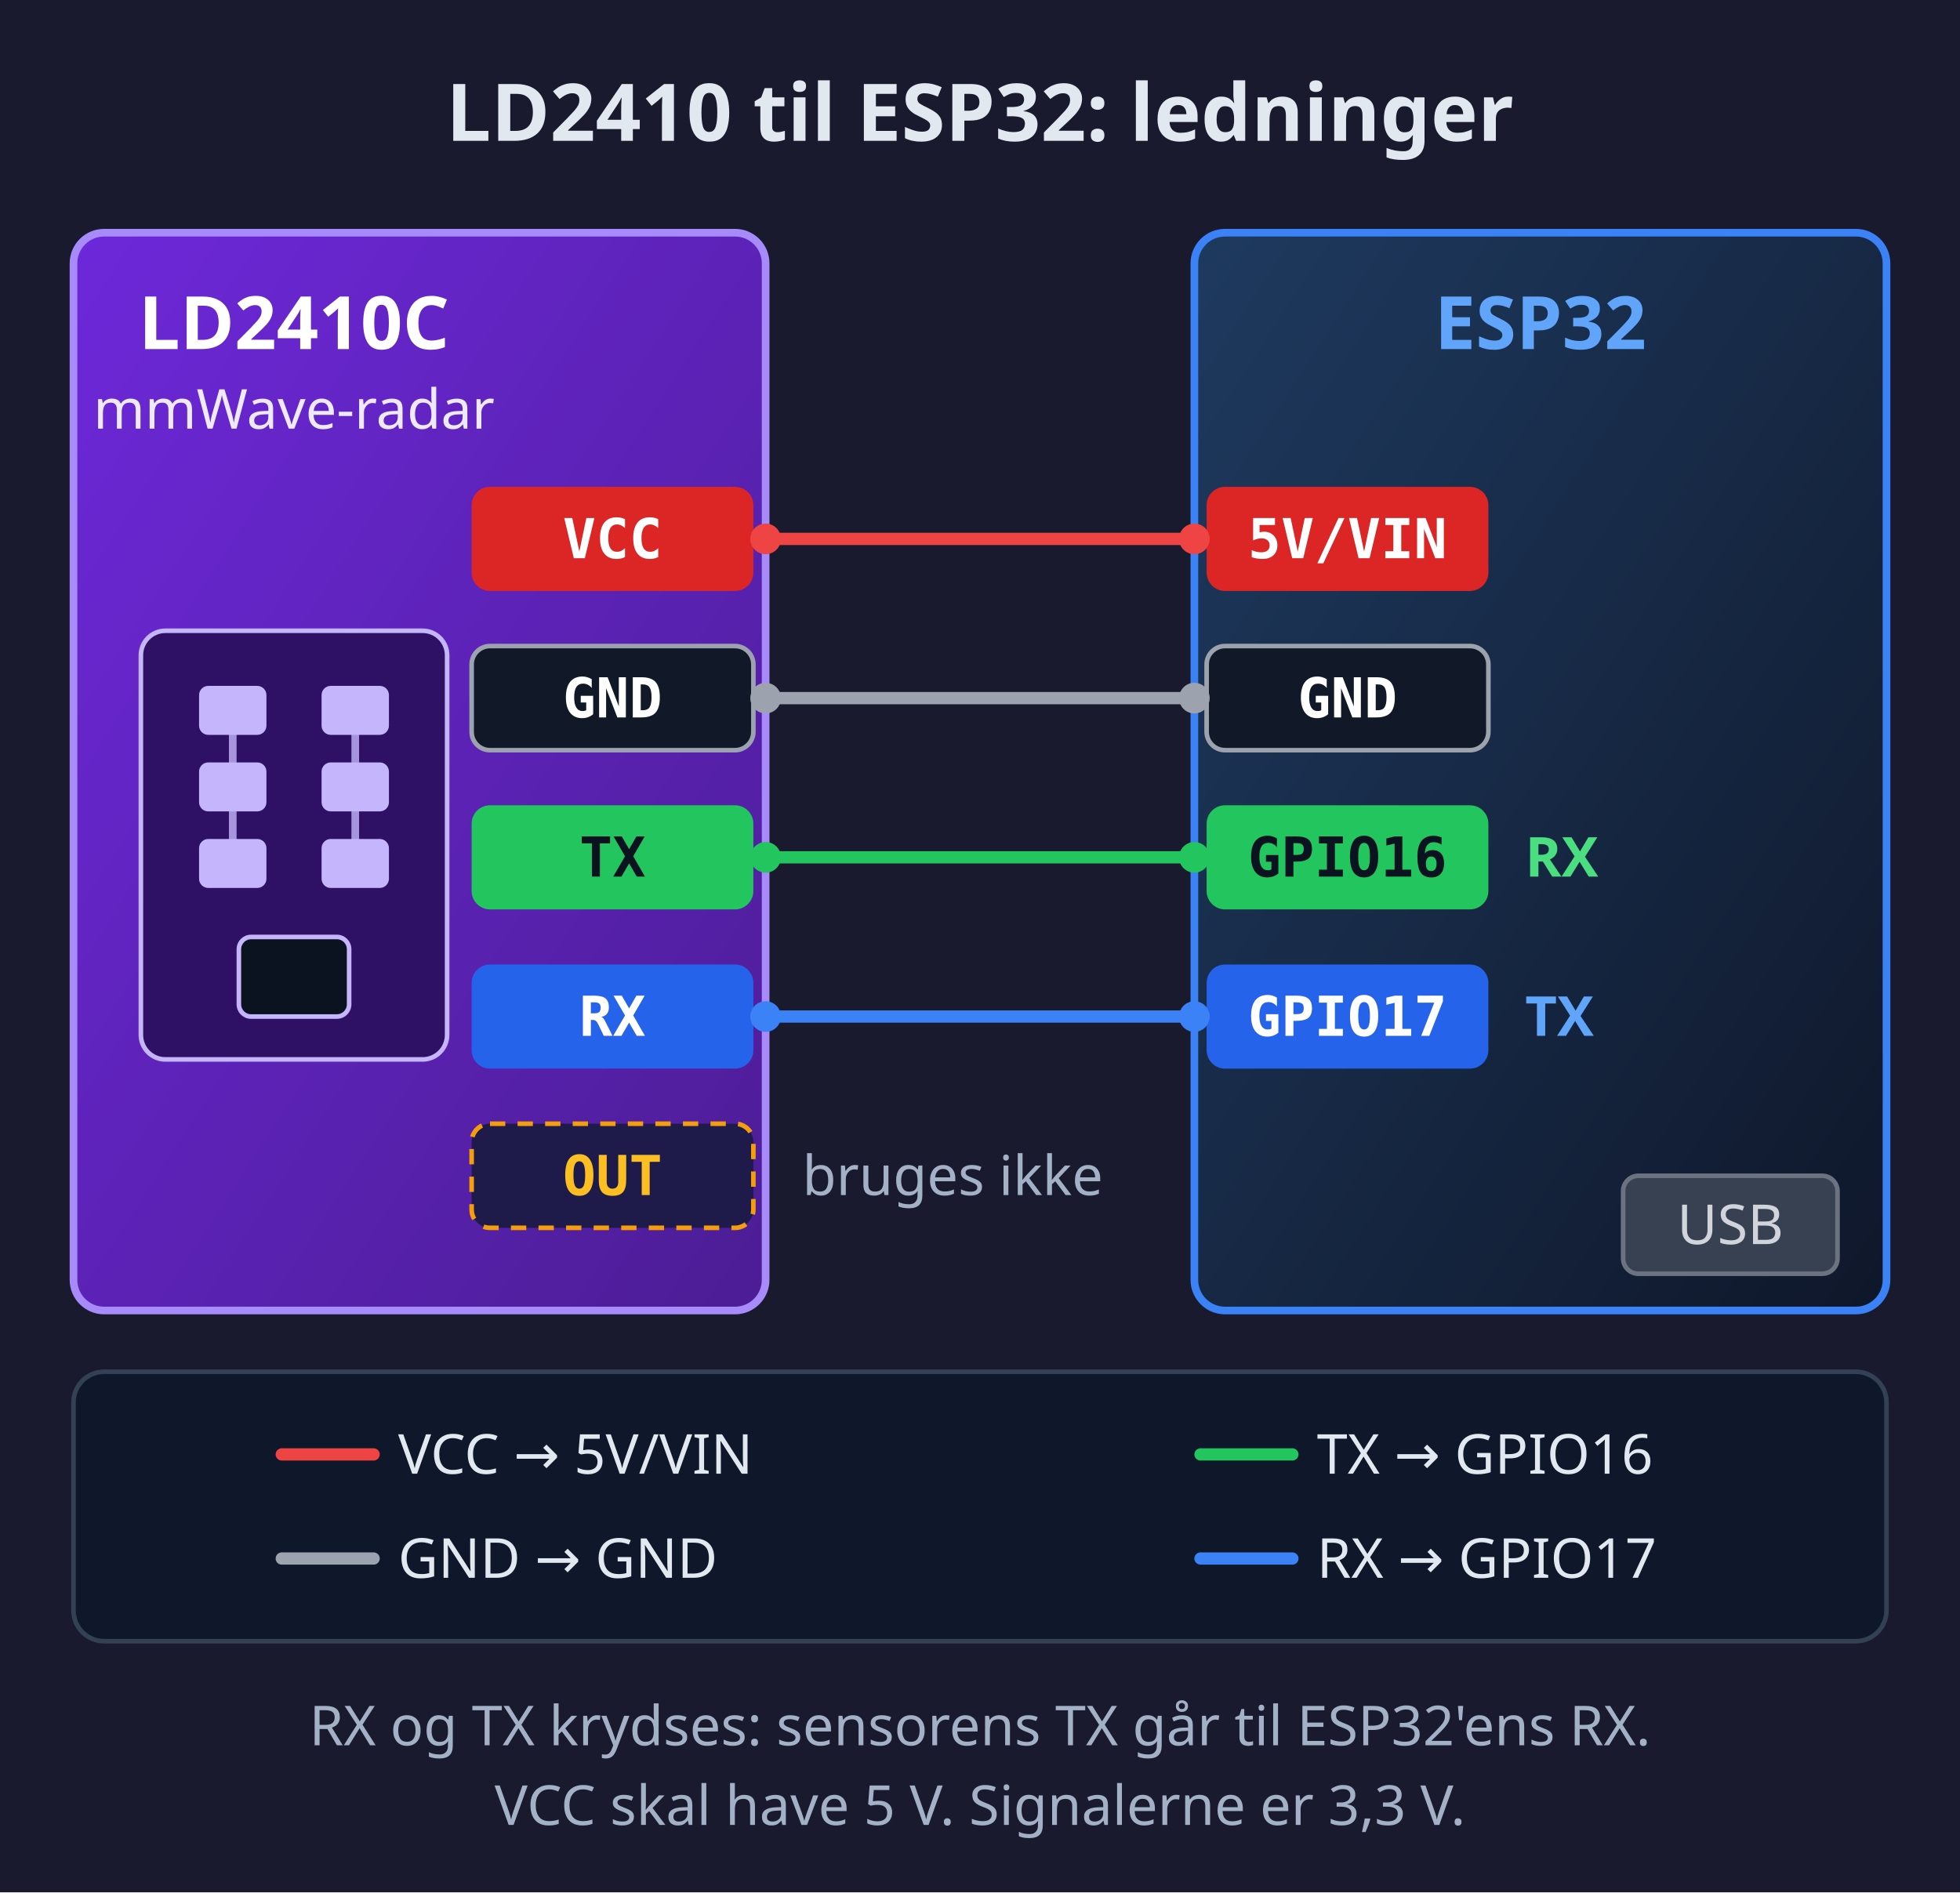
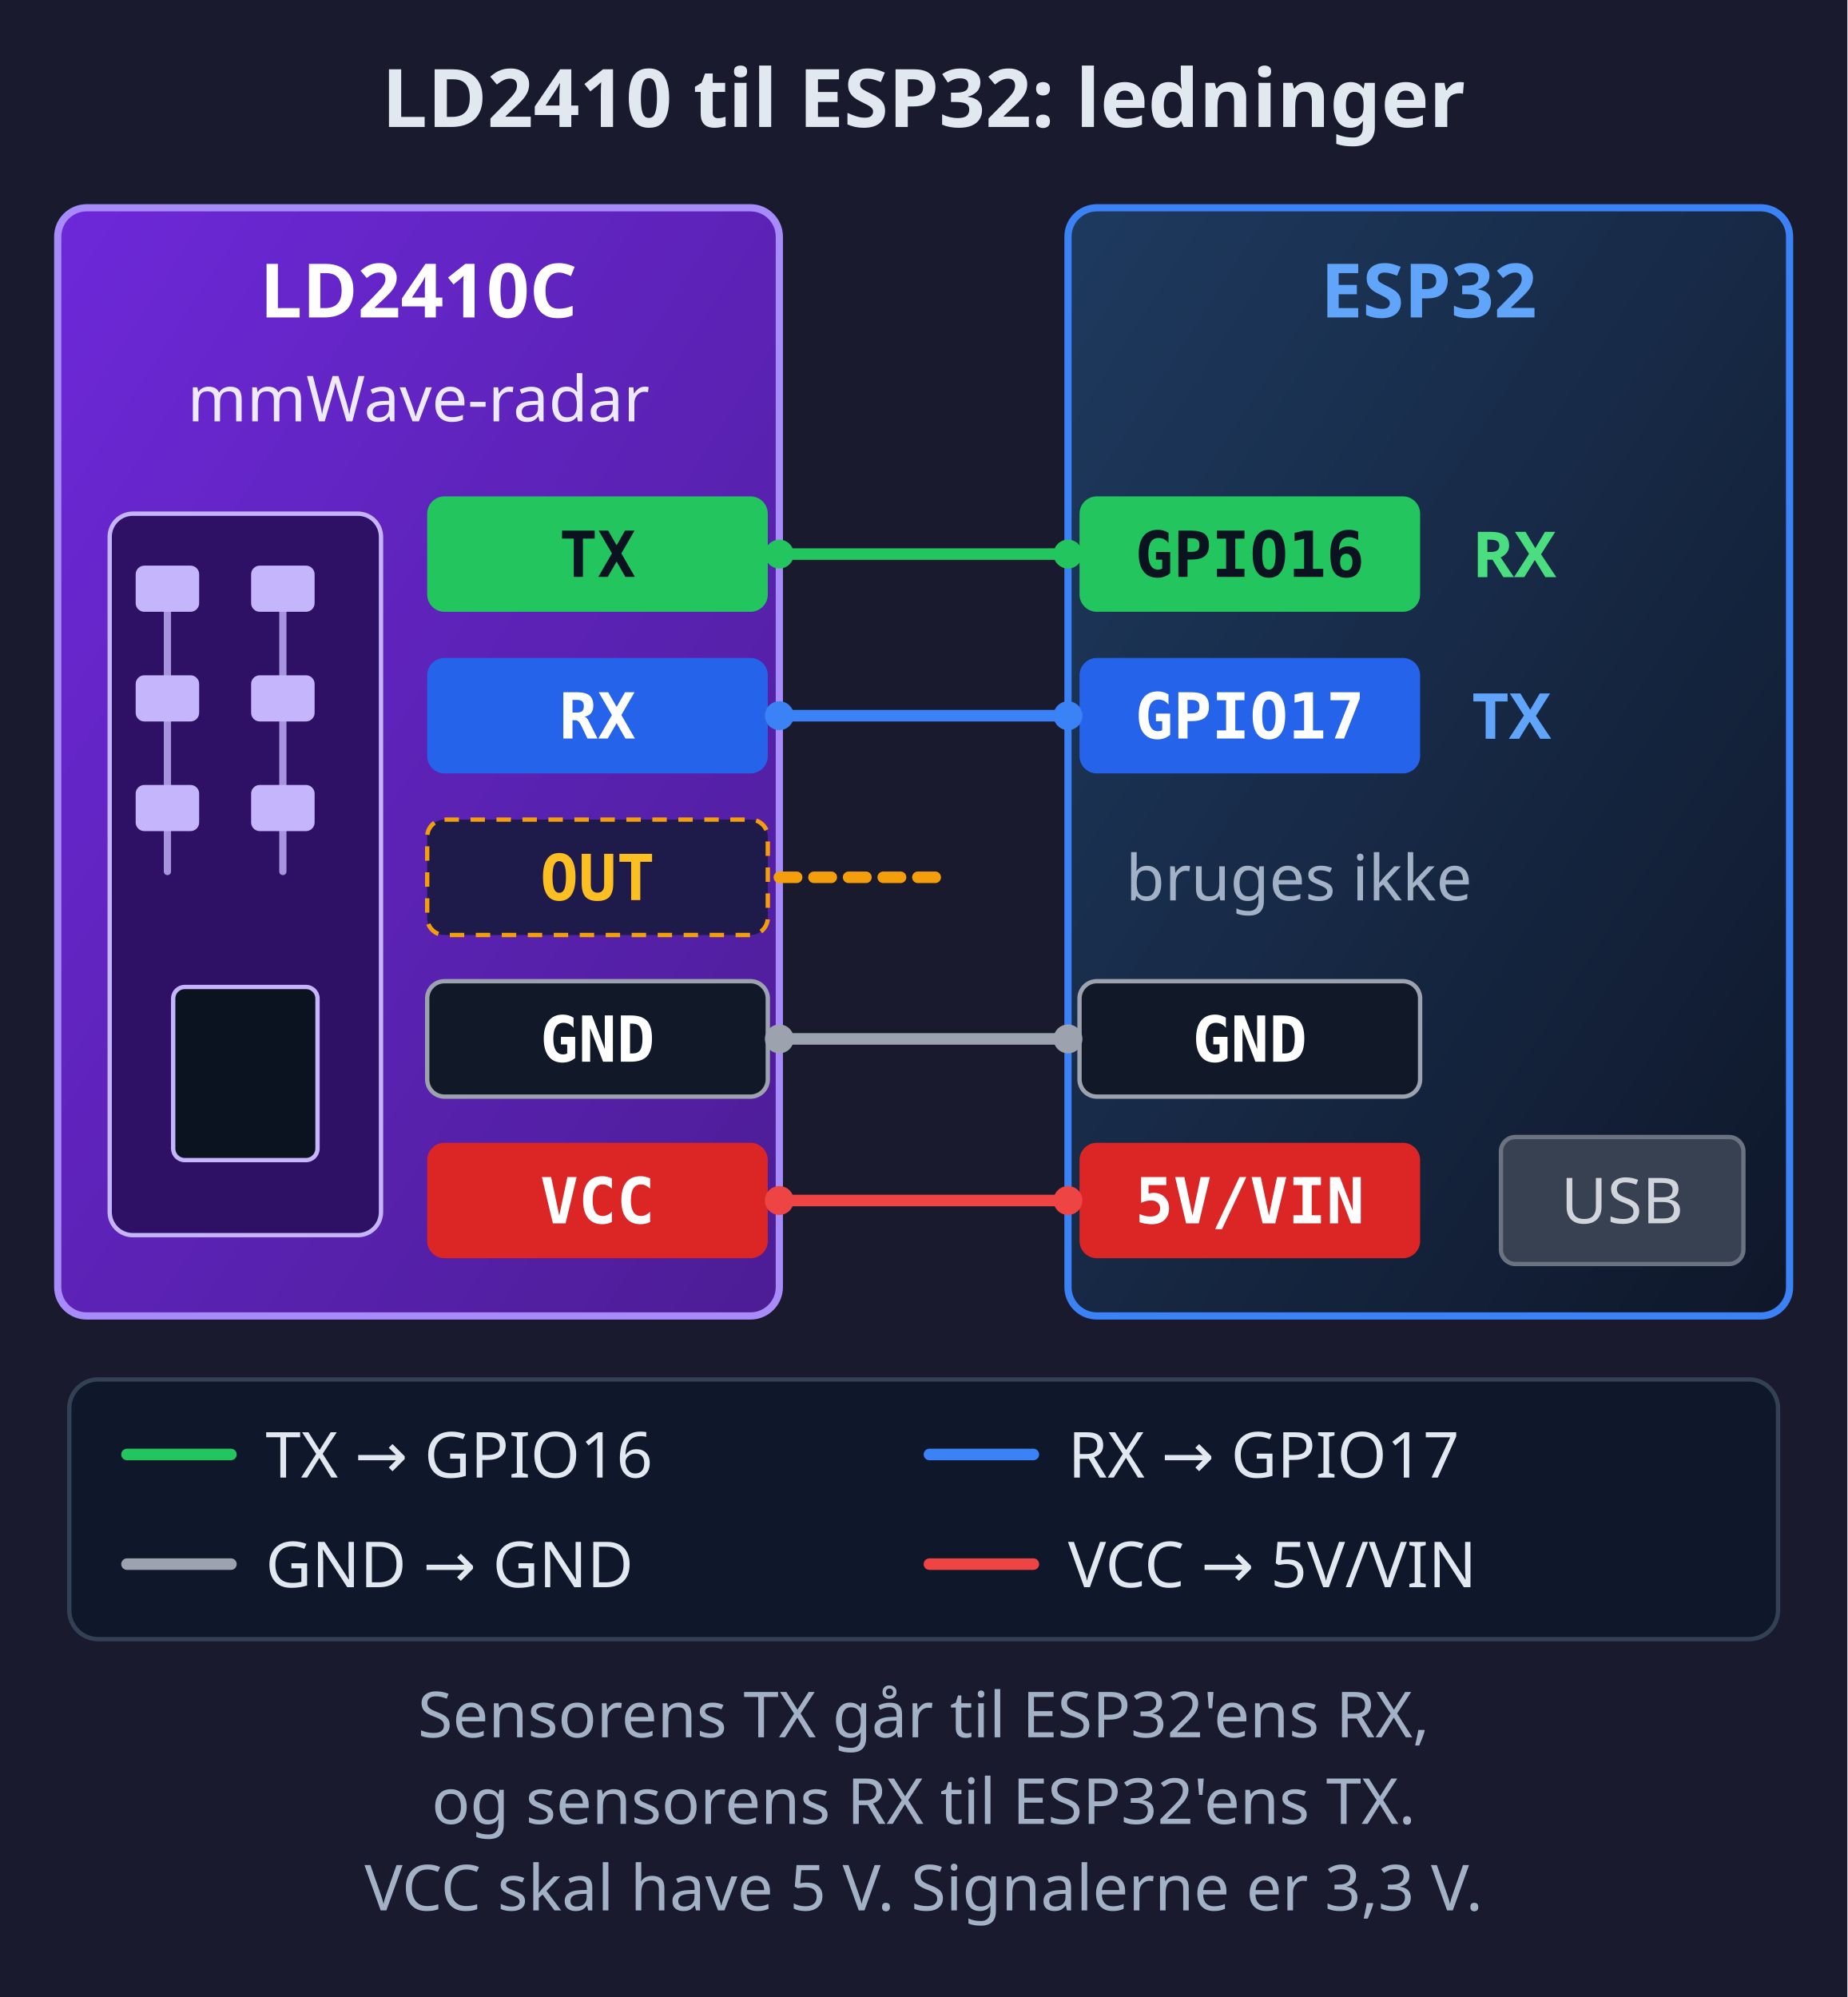
- <svg xmlns="http://www.w3.org/2000/svg" viewBox="0 0 640 618" role="img" lang="da" font-family="system-ui, sans-serif">
+ <svg xmlns="http://www.w3.org/2000/svg" viewBox="0 0 640 692" role="img" lang="da" font-family="system-ui, sans-serif">
  <defs>
    <linearGradient id="sensor" x1="0" y1="0" x2="1" y2="1">
      <stop offset="0" stop-color="#6d28d9" />
      <stop offset="1" stop-color="#4c1d95" />
    </linearGradient>
    <linearGradient id="esp" x1="0" y1="0" x2="1" y2="1">
      <stop offset="0" stop-color="#1e3a5f" />
      <stop offset="1" stop-color="#0f172a" />
    </linearGradient>
  </defs>
-   <rect x="0" y="0" width="640" height="618" fill="#1a1a2e" />
-   <text x="320" y="46" font-size="26" fill="#e2e8f0" text-anchor="middle" font-weight="700">LD2410 til ESP32: ledninger</text>
-   <rect x="24" y="76" width="226" height="352" rx="10" fill="url(#sensor)" stroke="#a78bfa" stroke-width="2.5" />
-   <text x="96" y="114" font-size="24" fill="#ffffff" text-anchor="middle" font-weight="700">LD2410C</text>
-   <text x="96" y="140" font-size="18" fill="#ede9fe" text-anchor="middle">mmWave-radar</text>
-   <rect x="46" y="206" width="100" height="140" rx="8" fill="#2e1065" stroke="#c4b5fd" stroke-width="1.5" />
-   <path d="M76 232L76 282" fill="none" stroke="#c4b5fd" stroke-width="2.5" stroke-linecap="round" stroke-linejoin="round" opacity="0.8" />
-   <rect x="65" y="224" width="22" height="16" rx="3" fill="#c4b5fd" />
-   <rect x="65" y="249" width="22" height="16" rx="3" fill="#c4b5fd" />
-   <rect x="65" y="274" width="22" height="16" rx="3" fill="#c4b5fd" />
-   <path d="M116 232L116 282" fill="none" stroke="#c4b5fd" stroke-width="2.5" stroke-linecap="round" stroke-linejoin="round" opacity="0.8" />
-   <rect x="105" y="224" width="22" height="16" rx="3" fill="#c4b5fd" />
-   <rect x="105" y="249" width="22" height="16" rx="3" fill="#c4b5fd" />
-   <rect x="105" y="274" width="22" height="16" rx="3" fill="#c4b5fd" />
-   <rect x="78" y="306" width="36" height="26" rx="4" fill="#0b1220" stroke="#c4b5fd" stroke-width="1.5" />
-   <rect x="390" y="76" width="226" height="352" rx="10" fill="url(#esp)" stroke="#3b82f6" stroke-width="2.5" />
-   <text x="503" y="114" font-size="24" fill="#60a5fa" text-anchor="middle" font-weight="700">ESP32</text>
-   <rect x="394" y="159" width="92" height="34" rx="6" fill="#dc2626" />
-   <text x="440" y="182.3" font-size="18" fill="#ffffff" text-anchor="middle" font-weight="700" font-family="ui-monospace, Menlo, Consolas, monospace">5V/VIN</text>
-   <rect x="394" y="211" width="92" height="34" rx="6" fill="#111827" stroke="#9ca3af" stroke-width="1.5" />
-   <text x="440" y="234.3" font-size="18" fill="#ffffff" text-anchor="middle" font-weight="700" font-family="ui-monospace, Menlo, Consolas, monospace">GND</text>
-   <rect x="394" y="263" width="92" height="34" rx="6" fill="#22c55e" />
-   <text x="440" y="286.3" font-size="18" fill="#0b1220" text-anchor="middle" font-weight="700" font-family="ui-monospace, Menlo, Consolas, monospace">GPIO16</text>
-   <rect x="394" y="315" width="92" height="34" rx="6" fill="#2563eb" />
-   <text x="440" y="338.3" font-size="18" fill="#ffffff" text-anchor="middle" font-weight="700" font-family="ui-monospace, Menlo, Consolas, monospace">GPIO17</text>
-   <rect x="530" y="384" width="70" height="32" rx="5" fill="#374151" stroke="#6b7280" stroke-width="1.5" />
-   <text x="565" y="406.3" font-size="18" fill="#d1d5db" text-anchor="middle">USB</text>
-   <rect x="154" y="159" width="92" height="34" rx="6" fill="#dc2626" />
-   <text x="200" y="182.3" font-size="18" fill="#ffffff" text-anchor="middle" font-weight="700" font-family="ui-monospace, Menlo, Consolas, monospace">VCC</text>
-   <path d="M250 176L390 176" fill="none" stroke="#ef4444" stroke-width="4" stroke-linecap="round" stroke-linejoin="round" />
-   <circle cx="250" cy="176" r="5" fill="#ef4444" />
-   <circle cx="390" cy="176" r="5" fill="#ef4444" />
-   <rect x="154" y="211" width="92" height="34" rx="6" fill="#111827" stroke="#9ca3af" stroke-width="1.5" />
-   <text x="200" y="234.3" font-size="18" fill="#ffffff" text-anchor="middle" font-weight="700" font-family="ui-monospace, Menlo, Consolas, monospace">GND</text>
-   <path d="M250 228L390 228" fill="none" stroke="#9ca3af" stroke-width="4" stroke-linecap="round" stroke-linejoin="round" />
-   <circle cx="250" cy="228" r="5" fill="#9ca3af" />
-   <circle cx="390" cy="228" r="5" fill="#9ca3af" />
-   <rect x="154" y="263" width="92" height="34" rx="6" fill="#22c55e" />
-   <text x="200" y="286.3" font-size="18" fill="#0b1220" text-anchor="middle" font-weight="700" font-family="ui-monospace, Menlo, Consolas, monospace">TX</text>
-   <path d="M250 280L390 280" fill="none" stroke="#22c55e" stroke-width="4" stroke-linecap="round" stroke-linejoin="round" />
-   <circle cx="250" cy="280" r="5" fill="#22c55e" />
-   <circle cx="390" cy="280" r="5" fill="#22c55e" />
-   <text x="498" y="286.3" font-size="18" fill="#4ade80" font-weight="700">RX</text>
-   <rect x="154" y="315" width="92" height="34" rx="6" fill="#2563eb" />
-   <text x="200" y="338.3" font-size="18" fill="#ffffff" text-anchor="middle" font-weight="700" font-family="ui-monospace, Menlo, Consolas, monospace">RX</text>
-   <path d="M250 332L390 332" fill="none" stroke="#3b82f6" stroke-width="4" stroke-linecap="round" stroke-linejoin="round" />
-   <circle cx="250" cy="332" r="5" fill="#3b82f6" />
-   <circle cx="390" cy="332" r="5" fill="#3b82f6" />
-   <text x="498" y="338.3" font-size="18" fill="#60a5fa" font-weight="700">TX</text>
-   <rect x="154" y="367" width="92" height="34" rx="6" fill="#1e1b4b" stroke="#f59e0b" stroke-width="1.5" stroke-dasharray="5 4" />
-   <text x="200" y="390.3" font-size="18" fill="#fbbf24" text-anchor="middle" font-weight="700" font-family="ui-monospace, Menlo, Consolas, monospace">OUT</text>
-   <text x="262" y="390.3" font-size="18" fill="#a3b1c6">bruges ikke</text>
-   <rect x="24" y="448" width="592" height="88" rx="10" fill="#0f172a" stroke="#334155" stroke-width="1.5" />
-   <path d="M92 475L122 475" fill="none" stroke="#ef4444" stroke-width="4" stroke-linecap="round" stroke-linejoin="round" />
-   <text x="130" y="481.3" font-size="18" fill="#e2e8f0">VCC → 5V/VIN</text>
-   <path d="M92 509L122 509" fill="none" stroke="#9ca3af" stroke-width="4" stroke-linecap="round" stroke-linejoin="round" />
-   <text x="130" y="515.3" font-size="18" fill="#e2e8f0">GND → GND</text>
-   <path d="M392 475L422 475" fill="none" stroke="#22c55e" stroke-width="4" stroke-linecap="round" stroke-linejoin="round" />
-   <text x="430" y="481.3" font-size="18" fill="#e2e8f0">TX → GPIO16</text>
-   <path d="M392 509L422 509" fill="none" stroke="#3b82f6" stroke-width="4" stroke-linecap="round" stroke-linejoin="round" />
-   <text x="430" y="515.3" font-size="18" fill="#e2e8f0">RX → GPIO17</text>
-   <text x="320" y="570" font-size="18" fill="#a3b1c6" text-anchor="middle">RX og TX krydses: sensorens TX går til ESP32'ens RX.</text>
-   <text x="320" y="596" font-size="18" fill="#a3b1c6" text-anchor="middle">VCC skal have 5 V. Signalerne er 3,3 V.</text>
+   <rect x="0" y="0" width="640" height="692" fill="#1a1a2e" />
+   <text x="320" y="44" font-size="28" fill="#e2e8f0" text-anchor="middle" font-weight="700">LD2410 til ESP32: ledninger</text>
+   <rect x="20" y="72" width="250" height="384" rx="10" fill="url(#sensor)" stroke="#a78bfa" stroke-width="2.5" />
+   <text x="145" y="110" font-size="26" fill="#ffffff" text-anchor="middle" font-weight="700">LD2410C</text>
+   <text x="145" y="146" font-size="22" fill="#ede9fe" text-anchor="middle">mmWave-radar</text>
+   <rect x="370" y="72" width="250" height="384" rx="10" fill="url(#esp)" stroke="#3b82f6" stroke-width="2.5" />
+   <text x="495" y="110" font-size="26" fill="#60a5fa" text-anchor="middle" font-weight="700">ESP32</text>
+   <rect x="38" y="178" width="94" height="250" rx="8" fill="#2e1065" stroke="#c4b5fd" stroke-width="1.5" />
+   <path d="M58 202L58 302" fill="none" stroke="#c4b5fd" stroke-width="2.5" stroke-linecap="round" stroke-linejoin="round" opacity="0.8" />
+   <rect x="47" y="196" width="22" height="16" rx="3" fill="#c4b5fd" />
+   <rect x="47" y="234" width="22" height="16" rx="3" fill="#c4b5fd" />
+   <rect x="47" y="272" width="22" height="16" rx="3" fill="#c4b5fd" />
+   <path d="M98 202L98 302" fill="none" stroke="#c4b5fd" stroke-width="2.5" stroke-linecap="round" stroke-linejoin="round" opacity="0.8" />
+   <rect x="87" y="196" width="22" height="16" rx="3" fill="#c4b5fd" />
+   <rect x="87" y="234" width="22" height="16" rx="3" fill="#c4b5fd" />
+   <rect x="87" y="272" width="22" height="16" rx="3" fill="#c4b5fd" />
+   <rect x="60" y="342" width="50" height="60" rx="4" fill="#0b1220" stroke="#c4b5fd" stroke-width="1.5" />
+   <rect x="148" y="172" width="118" height="40" rx="6" fill="#22c55e" />
+   <text x="207" y="199.9" font-size="22" fill="#0b1220" text-anchor="middle" font-weight="700" font-family="ui-monospace, Menlo, Consolas, monospace">TX</text>
+   <rect x="374" y="172" width="118" height="40" rx="6" fill="#22c55e" />
+   <text x="433" y="199.9" font-size="22" fill="#0b1220" text-anchor="middle" font-weight="700" font-family="ui-monospace, Menlo, Consolas, monospace">GPIO16</text>
+   <path d="M270 192L370 192" fill="none" stroke="#22c55e" stroke-width="4" stroke-linecap="round" stroke-linejoin="round" />
+   <circle cx="270" cy="192" r="5" fill="#22c55e" />
+   <circle cx="370" cy="192" r="5" fill="#22c55e" />
+   <text x="510" y="200" font-size="22" fill="#4ade80" font-weight="700">RX</text>
+   <rect x="148" y="228" width="118" height="40" rx="6" fill="#2563eb" />
+   <text x="207" y="255.9" font-size="22" fill="#ffffff" text-anchor="middle" font-weight="700" font-family="ui-monospace, Menlo, Consolas, monospace">RX</text>
+   <rect x="374" y="228" width="118" height="40" rx="6" fill="#2563eb" />
+   <text x="433" y="255.9" font-size="22" fill="#ffffff" text-anchor="middle" font-weight="700" font-family="ui-monospace, Menlo, Consolas, monospace">GPIO17</text>
+   <path d="M270 248L370 248" fill="none" stroke="#3b82f6" stroke-width="4" stroke-linecap="round" stroke-linejoin="round" />
+   <circle cx="270" cy="248" r="5" fill="#3b82f6" />
+   <circle cx="370" cy="248" r="5" fill="#3b82f6" />
+   <text x="510" y="256" font-size="22" fill="#60a5fa" font-weight="700">TX</text>
+   <rect x="148" y="284" width="118" height="40" rx="6" fill="#1e1b4b" stroke="#f59e0b" stroke-width="1.5" stroke-dasharray="5 4" />
+   <text x="207" y="311.9" font-size="22" fill="#fbbf24" text-anchor="middle" font-weight="700" font-family="ui-monospace, Menlo, Consolas, monospace">OUT</text>
+   <path d="M270 304L326 304" fill="none" stroke="#f59e0b" stroke-width="4" stroke-linecap="round" stroke-linejoin="round" stroke-dasharray="6 6" />
+   <text x="390" y="312" font-size="22" fill="#a3b1c6">bruges ikke</text>
+   <rect x="148" y="340" width="118" height="40" rx="6" fill="#111827" stroke="#9ca3af" stroke-width="1.5" />
+   <text x="207" y="367.9" font-size="22" fill="#ffffff" text-anchor="middle" font-weight="700" font-family="ui-monospace, Menlo, Consolas, monospace">GND</text>
+   <rect x="374" y="340" width="118" height="40" rx="6" fill="#111827" stroke="#9ca3af" stroke-width="1.5" />
+   <text x="433" y="367.9" font-size="22" fill="#ffffff" text-anchor="middle" font-weight="700" font-family="ui-monospace, Menlo, Consolas, monospace">GND</text>
+   <path d="M270 360L370 360" fill="none" stroke="#9ca3af" stroke-width="4" stroke-linecap="round" stroke-linejoin="round" />
+   <circle cx="270" cy="360" r="5" fill="#9ca3af" />
+   <circle cx="370" cy="360" r="5" fill="#9ca3af" />
+   <rect x="148" y="396" width="118" height="40" rx="6" fill="#dc2626" />
+   <text x="207" y="423.9" font-size="22" fill="#ffffff" text-anchor="middle" font-weight="700" font-family="ui-monospace, Menlo, Consolas, monospace">VCC</text>
+   <rect x="374" y="396" width="118" height="40" rx="6" fill="#dc2626" />
+   <text x="433" y="423.9" font-size="22" fill="#ffffff" text-anchor="middle" font-weight="700" font-family="ui-monospace, Menlo, Consolas, monospace">5V/VIN</text>
+   <path d="M270 416L370 416" fill="none" stroke="#ef4444" stroke-width="4" stroke-linecap="round" stroke-linejoin="round" />
+   <circle cx="270" cy="416" r="5" fill="#ef4444" />
+   <circle cx="370" cy="416" r="5" fill="#ef4444" />
+   <rect x="520" y="394" width="84" height="44" rx="5" fill="#374151" stroke="#6b7280" stroke-width="1.5" />
+   <text x="562" y="423.9" font-size="22" fill="#d1d5db" text-anchor="middle">USB</text>
+   <rect x="24" y="478" width="592" height="90" rx="10" fill="#0f172a" stroke="#334155" stroke-width="1.5" />
+   <path d="M44 504L80 504" fill="none" stroke="#22c55e" stroke-width="4" stroke-linecap="round" stroke-linejoin="round" />
+   <text x="92" y="512" font-size="22" fill="#e2e8f0">TX → GPIO16</text>
+   <path d="M322 504L358 504" fill="none" stroke="#3b82f6" stroke-width="4" stroke-linecap="round" stroke-linejoin="round" />
+   <text x="370" y="512" font-size="22" fill="#e2e8f0">RX → GPIO17</text>
+   <path d="M44 542L80 542" fill="none" stroke="#9ca3af" stroke-width="4" stroke-linecap="round" stroke-linejoin="round" />
+   <text x="92" y="550" font-size="22" fill="#e2e8f0">GND → GND</text>
+   <path d="M322 542L358 542" fill="none" stroke="#ef4444" stroke-width="4" stroke-linecap="round" stroke-linejoin="round" />
+   <text x="370" y="550" font-size="22" fill="#e2e8f0">VCC → 5V/VIN</text>
+   <text x="320" y="602" font-size="22" fill="#a3b1c6" text-anchor="middle">Sensorens TX går til ESP32'ens RX,</text>
+   <text x="320" y="632" font-size="22" fill="#a3b1c6" text-anchor="middle">og sensorens RX til ESP32'ens TX.</text>
+   <text x="320" y="662" font-size="22" fill="#a3b1c6" text-anchor="middle">VCC skal have 5 V. Signalerne er 3,3 V.</text>
</svg>
